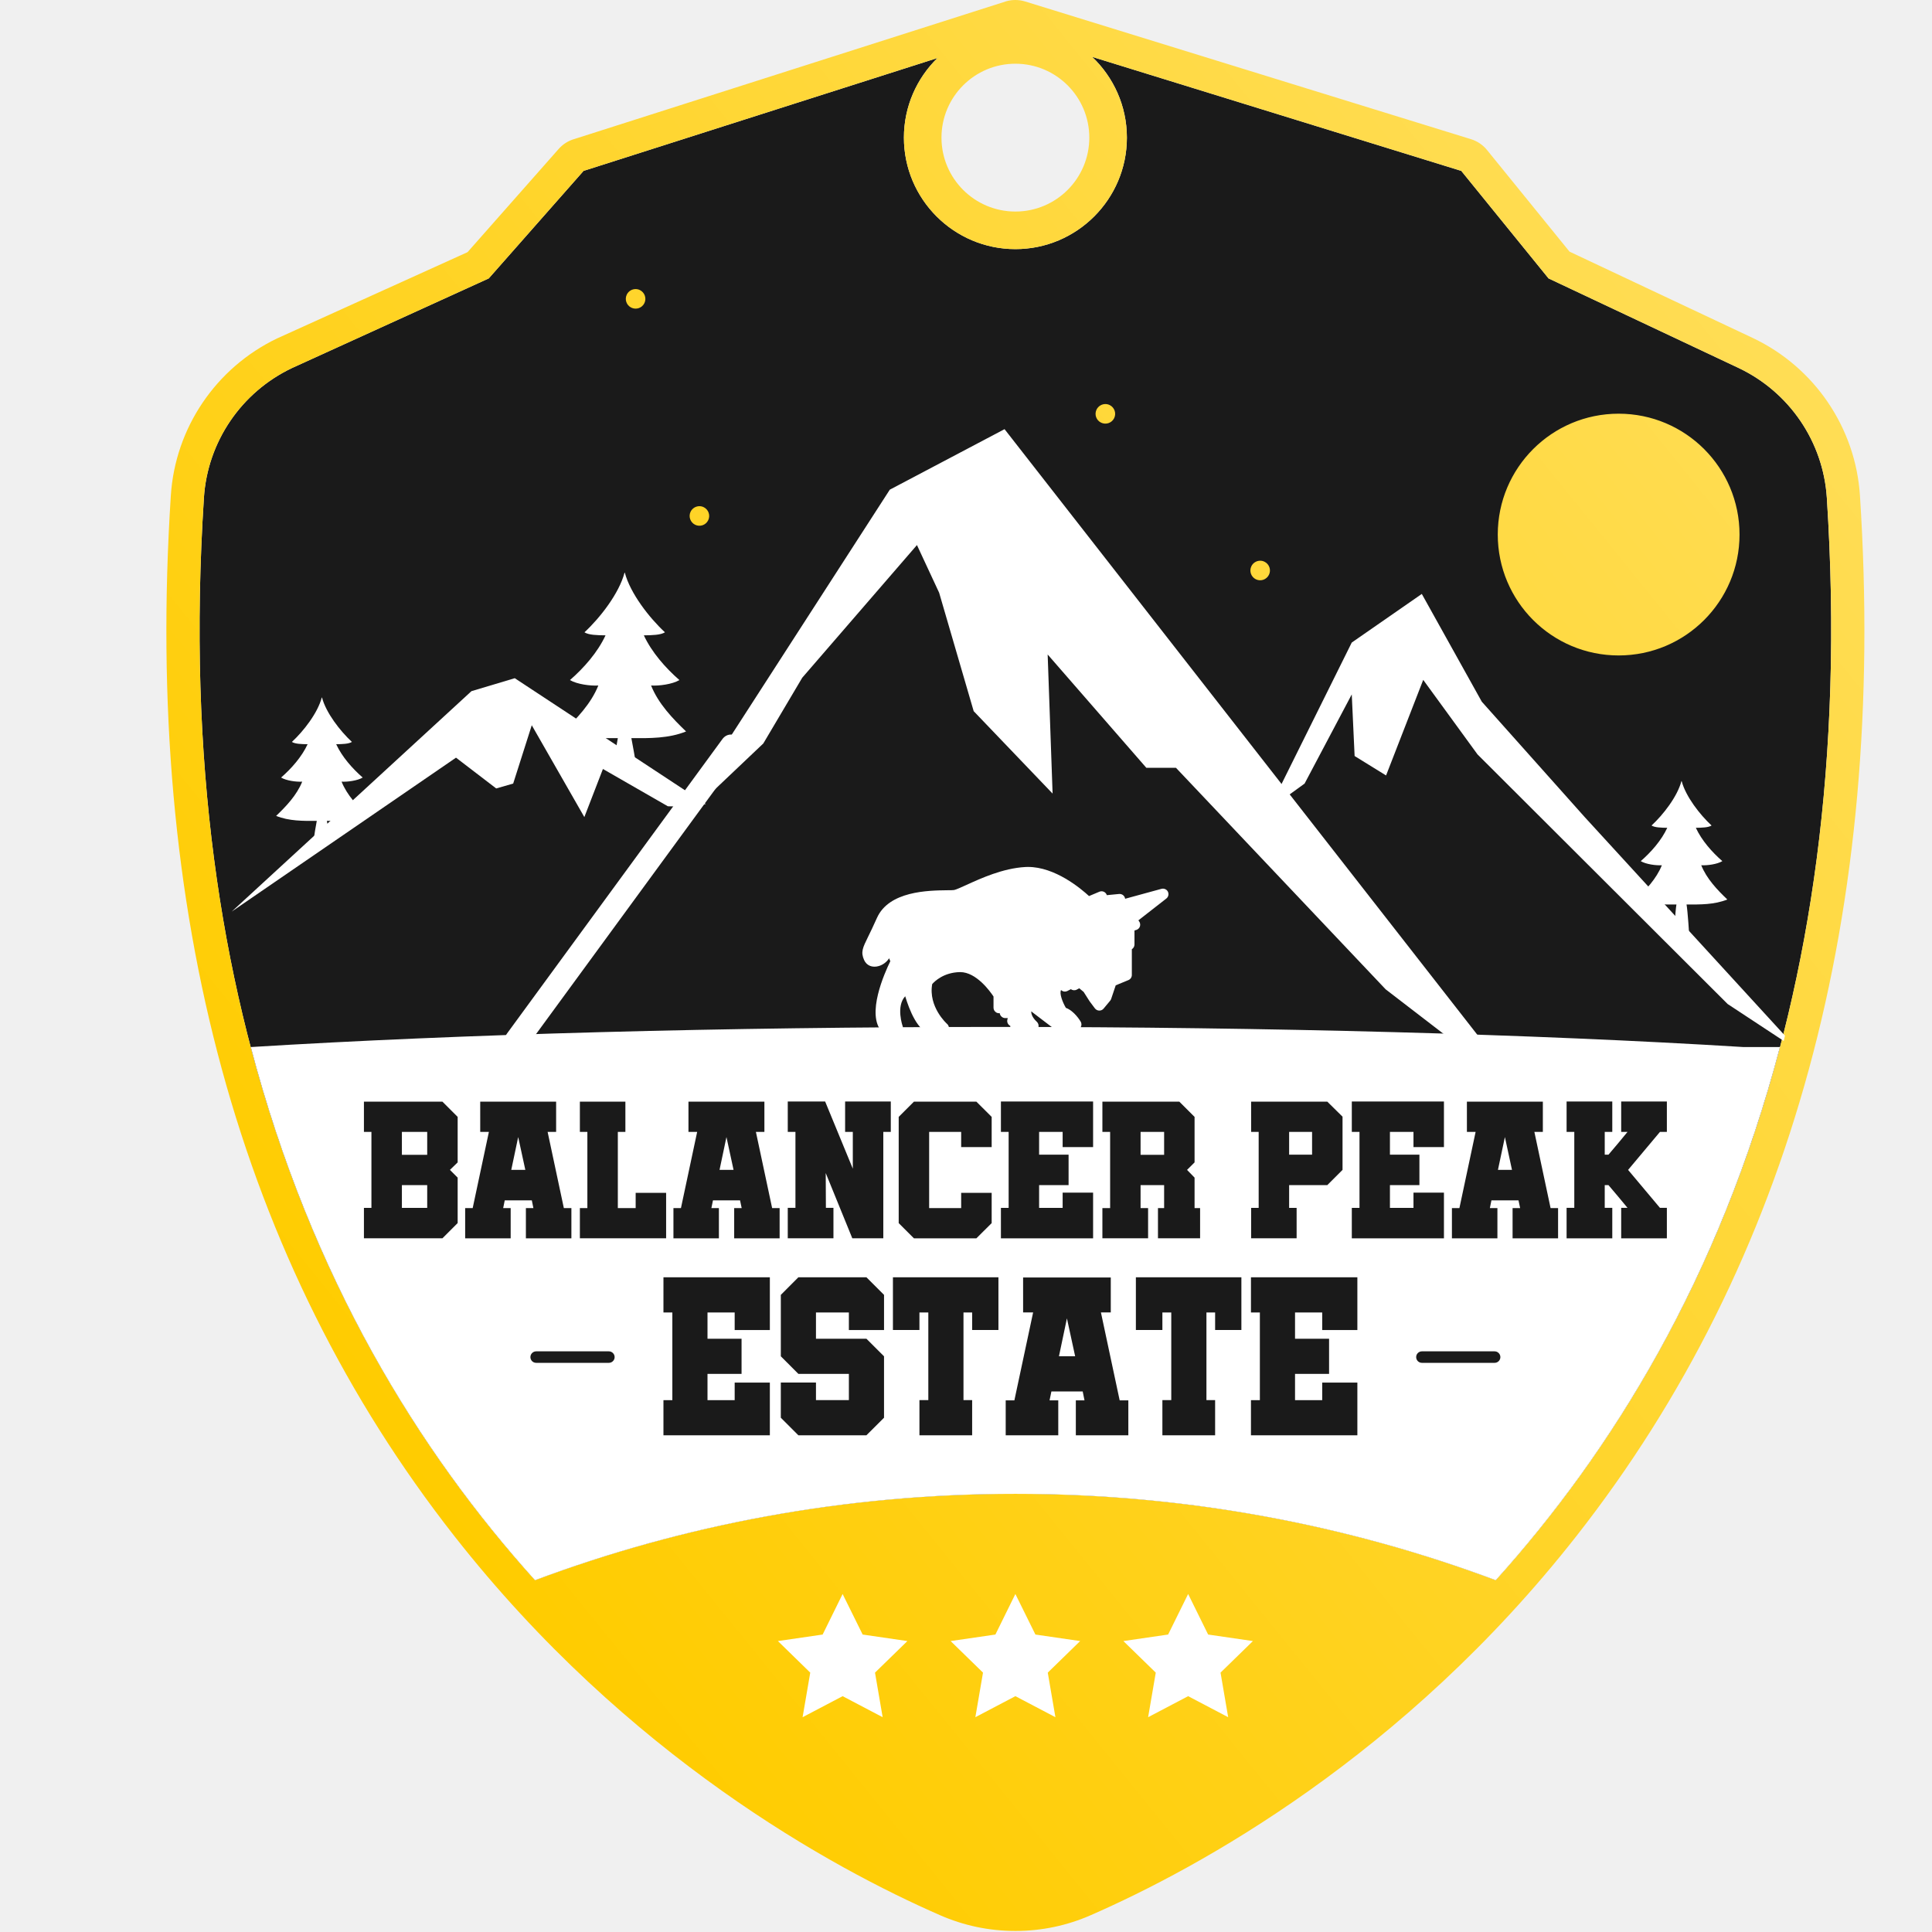
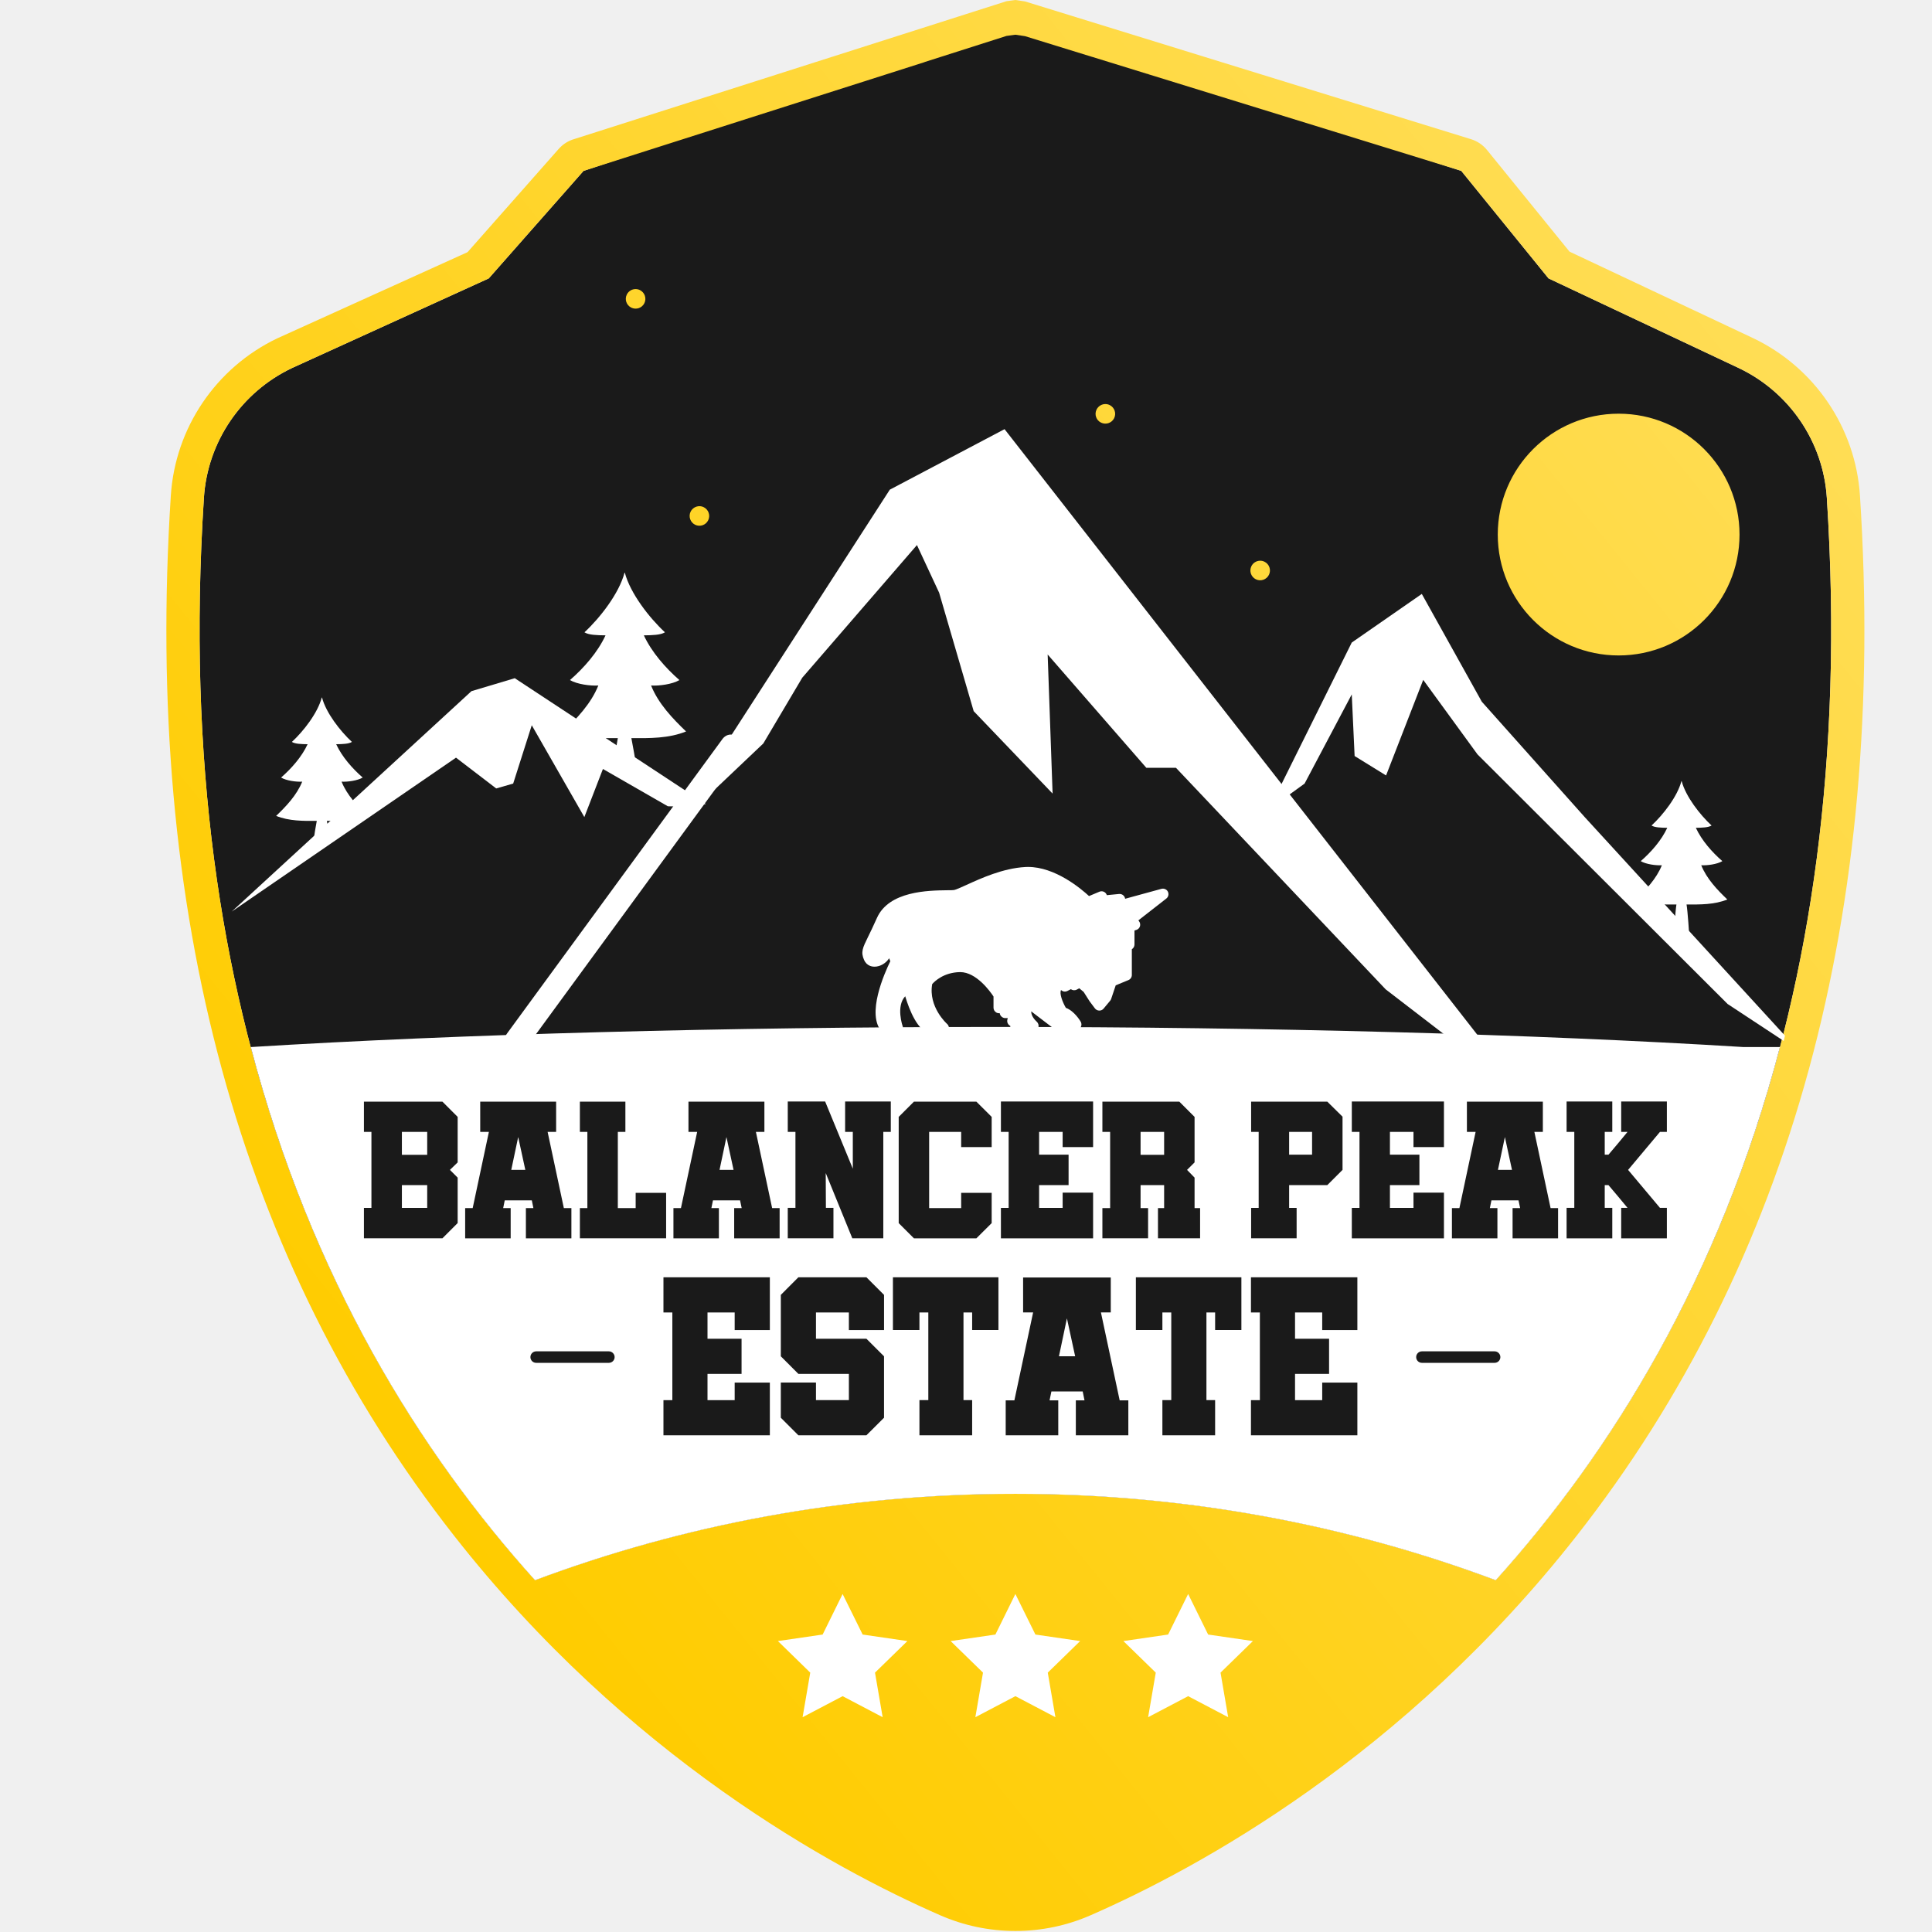
<svg xmlns="http://www.w3.org/2000/svg" xmlns:xlink="http://www.w3.org/1999/xlink" width="65mm" height="65mm" viewBox="0 0 184.252 184.252" version="1.2" id="svg184">
  <defs id="defs53">
    <linearGradient id="linearGradient41782">
      <stop style="stop-color:#ffcc00;stop-opacity:1;" offset="0" id="stop41778" />
      <stop style="stop-color:#ffdd55;stop-opacity:1" offset="1" id="stop41780" />
    </linearGradient>
    <clipPath id="clip1">
      <path d="M 0,0 H 255.117 V 198.426 H 0 Z m 0,0" id="path2" />
    </clipPath>
    <clipPath id="clip2">
      <path d="m 55,66 h 95 v 51 H 55 Z m 0,0" id="path5" />
    </clipPath>
    <clipPath id="clip3">
      <path d="M 121.547,16.664 97.766,27.961 89.191,32.031 62.121,44.887 c -4.586,2.18 -7.645,6.668 -7.973,11.734 -5.574,86.156 49.668,117.551 67.781,125.48 3.59,1.574 7.668,1.574 11.262,0 18.109,-7.93 73.352,-39.324 67.777,-125.48 -0.328,-5.066 -3.387,-9.555 -7.973,-11.734 l -25.098,-11.918 -7.895,-3.75 -26.43,-12.555 c -1.902,-0.902 -3.961,-1.355 -6.016,-1.355 -2.055,0 -4.109,0.453 -6.012,1.355" id="path8" />
    </clipPath>
    <clipPath id="clip4">
      <path d="m 121,70 h 76 v 44 h -76 z m 0,0" id="path11" />
    </clipPath>
    <clipPath id="clip5">
      <path d="M 121.547,16.664 97.766,27.961 89.191,32.031 62.121,44.887 c -4.586,2.18 -7.645,6.668 -7.973,11.734 -5.574,86.156 49.668,117.551 67.781,125.48 3.59,1.574 7.668,1.574 11.262,0 18.109,-7.93 73.352,-39.324 67.777,-125.48 -0.328,-5.066 -3.387,-9.555 -7.973,-11.734 l -25.098,-11.918 -7.895,-3.75 -26.43,-12.555 c -1.902,-0.902 -3.961,-1.355 -6.016,-1.355 -2.055,0 -4.109,0.453 -6.012,1.355" id="path14" />
    </clipPath>
    <clipPath id="clip6">
      <path d="m 95,60 h 69 v 51 H 95 Z m 0,0" id="path17" />
    </clipPath>
    <clipPath id="clip7">
      <path d="M 121.547,16.664 97.766,27.961 89.191,32.031 62.121,44.887 c -4.586,2.18 -7.645,6.668 -7.973,11.734 -5.574,86.156 49.668,117.551 67.781,125.48 3.59,1.574 7.668,1.574 11.262,0 18.109,-7.93 73.352,-39.324 67.777,-125.48 -0.328,-5.066 -3.387,-9.555 -7.973,-11.734 l -25.098,-11.918 -7.895,-3.75 -26.43,-12.555 c -1.902,-0.902 -3.961,-1.355 -6.016,-1.355 -2.055,0 -4.109,0.453 -6.012,1.355" id="path20" />
    </clipPath>
    <clipPath id="clip8">
      <path d="m 144,65 h 55 v 42 h -55 z m 0,0" id="path23" />
    </clipPath>
    <clipPath id="clip9">
      <path d="M 121.547,16.664 97.766,27.961 89.191,32.031 62.121,44.887 c -4.586,2.18 -7.645,6.668 -7.973,11.734 -5.574,86.156 49.668,117.551 67.781,125.48 3.59,1.574 7.668,1.574 11.262,0 18.109,-7.93 73.352,-39.324 67.777,-125.48 -0.328,-5.066 -3.387,-9.555 -7.973,-11.734 l -25.098,-11.918 -7.895,-3.75 -26.43,-12.555 c -1.902,-0.902 -3.961,-1.355 -6.016,-1.355 -2.055,0 -4.109,0.453 -6.012,1.355" id="path26" />
    </clipPath>
    <clipPath id="clip10">
      <path d="m 56,72 h 46 V 95 H 56 Z m 0,0" id="path29" />
    </clipPath>
    <clipPath id="clip11">
      <path d="M 121.547,16.664 97.766,27.961 89.191,32.031 62.121,44.887 c -4.586,2.18 -7.645,6.668 -7.973,11.734 -5.574,86.156 49.668,117.551 67.781,125.48 3.59,1.574 7.668,1.574 11.262,0 18.109,-7.93 73.352,-39.324 67.777,-125.48 -0.328,-5.066 -3.387,-9.555 -7.973,-11.734 l -25.098,-11.918 -7.895,-3.75 -26.43,-12.555 c -1.902,-0.902 -3.961,-1.355 -6.016,-1.355 -2.055,0 -4.109,0.453 -6.012,1.355" id="path32" />
    </clipPath>
    <clipPath id="clip12">
      <path d="m 81,83 h 22 v 25 H 81 Z m 0,0" id="path35" />
    </clipPath>
    <clipPath id="clip13">
      <path d="M 121.547,16.664 97.766,27.961 89.191,32.031 62.121,44.887 c -4.586,2.18 -7.645,6.668 -7.973,11.734 -5.574,86.156 49.668,117.551 67.781,125.48 3.59,1.574 7.668,1.574 11.262,0 18.109,-7.93 73.352,-39.324 67.777,-125.48 -0.328,-5.066 -3.387,-9.555 -7.973,-11.734 l -25.098,-11.918 -7.895,-3.75 -26.43,-12.555 c -1.902,-0.902 -3.961,-1.355 -6.016,-1.355 -2.055,0 -4.109,0.453 -6.012,1.355" id="path38" />
    </clipPath>
    <clipPath id="clip14">
      <path d="m 55,106 h 145 v 56 H 55 Z m 0,0" id="path41" />
    </clipPath>
    <clipPath id="clip15">
      <path d="M 121.547,16.664 97.766,27.961 89.191,32.031 62.121,44.887 c -4.586,2.18 -7.645,6.668 -7.973,11.734 -5.574,86.156 49.668,117.551 67.781,125.48 3.59,1.574 7.668,1.574 11.262,0 18.109,-7.93 73.352,-39.324 67.777,-125.48 -0.328,-5.066 -3.387,-9.555 -7.973,-11.734 l -25.098,-11.918 -7.895,-3.75 -26.43,-12.555 c -1.902,-0.902 -3.961,-1.355 -6.016,-1.355 -2.055,0 -4.109,0.453 -6.012,1.355" id="path44" />
    </clipPath>
    <clipPath id="clip16">
      <path d="m 79,145 h 97 v 39 H 79 Z m 0,0" id="path47" />
    </clipPath>
    <clipPath id="clip17">
      <path d="M 121.547,16.664 97.766,27.961 89.191,32.031 62.121,44.887 c -4.586,2.18 -7.645,6.668 -7.973,11.734 -5.574,86.156 49.668,117.551 67.781,125.48 3.59,1.574 7.668,1.574 11.262,0 18.109,-7.93 73.352,-39.324 67.777,-125.48 -0.328,-5.066 -3.387,-9.555 -7.973,-11.734 l -25.098,-11.918 -7.895,-3.75 -26.43,-12.555 c -1.902,-0.902 -3.961,-1.355 -6.016,-1.355 -2.055,0 -4.109,0.453 -6.012,1.355" id="path50" />
    </clipPath>
    <linearGradient xlink:href="#linearGradient41782" id="linearGradient41784" x1="51.252" y1="186.503" x2="227.176" y2="44.166" gradientUnits="userSpaceOnUse" />
  </defs>
  <g id="layer3" style="display:inline">
-     <path style="fill:#1a1a1a;fill-opacity:1;fill-rule:nonzero;stroke:none;stroke-width:1" d="m 104.155,5.423 35.206,10.875 8.322,10.254 18.135,8.546 c 4.834,2.298 8.059,7.028 8.405,12.369 3.248,50.196 -13.092,82.734 -31.579,103.233 -14.133,-5.289 -29.59,-8.235 -45.809,-8.235 -16.219,0 -31.677,2.946 -45.81,8.235 -18.487,-20.5 -34.825,-53.037 -31.578,-103.233 0.346,-5.341 3.569,-10.071 8.404,-12.369 l 18.762,-8.546 9.04,-10.254 33.75,-10.764 c -1.971,1.931 -3.198,4.62 -3.198,7.592 0,5.864 4.768,10.632 10.632,10.632 5.864,0 10.633,-4.768 10.633,-10.632 0,-3.03 -1.276,-5.765 -3.315,-7.704 z" id="path42153" />
-     <path id="path61" style="fill:url(#linearGradient41784);fill-opacity:1;fill-rule:nonzero;stroke:none;stroke-width:1.333" d="M 129.115 0 C 128.731 0 128.352 0.048 127.984 0.152 L 73.066 17.668 C 72.259 17.893 71.539 18.354 70.99 18.996 L 59.453 32.064 L 35.23 43.035 C 27.45 46.769 22.277 54.415 21.723 63.014 C 18.297 115.937 30.421 160.449 57.764 195.309 C 79.77 223.371 105.895 237.564 119.506 243.521 C 122.559 244.861 125.786 245.537 129.113 245.537 C 132.441 245.537 135.675 244.861 138.723 243.521 C 152.334 237.564 178.459 223.371 200.465 195.309 C 227.808 160.449 239.928 115.937 236.508 63.014 C 235.948 54.383 230.733 46.707 222.898 42.984 L 199.578 31.998 L 189.086 19.074 C 188.559 18.421 187.846 17.942 187.039 17.695 L 130.34 0.182 C 129.939 0.061 129.527 -9.2518585e-17 129.115 0 z M 138.873 7.23 L 185.814 21.73 L 196.91 35.402 L 221.09 46.797 C 227.536 49.861 231.836 56.168 232.297 63.289 C 236.627 130.217 214.841 173.601 190.191 200.934 C 171.347 193.882 150.738 189.953 129.113 189.953 C 107.488 189.953 86.878 193.881 68.033 200.934 C 43.384 173.601 21.599 130.217 25.93 63.289 C 26.391 56.168 30.689 49.861 37.135 46.797 L 62.15 35.402 L 74.203 21.73 L 119.203 7.379 C 116.575 9.954 114.939 13.54 114.939 17.502 C 114.939 25.321 121.297 31.678 129.115 31.678 C 136.934 31.678 143.293 25.321 143.293 17.502 C 143.293 13.463 141.592 9.815 138.873 7.23 z M 129.115 8.102 A 9.399 9.399 0 0 1 138.514 17.502 A 9.399 9.399 0 0 1 129.115 26.9 A 9.399 9.399 0 0 1 119.717 17.502 A 9.399 9.399 0 0 1 129.115 8.102 z M 80.828 36.758 C 80.365 36.756 79.92 37.013 79.703 37.455 C 79.401 38.076 79.655 38.817 80.275 39.119 C 80.89 39.421 81.637 39.169 81.939 38.549 C 82.241 37.934 81.982 37.187 81.367 36.885 C 81.193 36.8 81.009 36.759 80.828 36.758 z M 140.564 51.379 C 140.101 51.377 139.657 51.636 139.436 52.078 C 139.134 52.699 139.391 53.438 140.006 53.74 C 140.626 54.042 141.374 53.79 141.676 53.17 C 141.978 52.555 141.72 51.808 141.105 51.506 C 140.931 51.421 140.746 51.38 140.564 51.379 z M 205.822 52.604 C 197.334 52.604 190.453 59.484 190.453 67.973 C 190.453 76.467 197.334 83.346 205.822 83.346 C 214.316 83.346 221.195 76.467 221.195 67.973 C 221.195 59.484 214.316 52.604 205.822 52.604 z M 88.945 64.365 C 88.483 64.363 88.035 64.621 87.818 65.062 C 87.516 65.677 87.776 66.425 88.391 66.727 C 89.006 67.029 89.751 66.775 90.053 66.154 C 90.355 65.539 90.097 64.794 89.482 64.492 C 89.309 64.407 89.126 64.366 88.945 64.365 z M 160.189 71.301 C 159.749 71.32 159.331 71.575 159.123 71.998 C 158.821 72.613 159.078 73.36 159.693 73.662 C 160.314 73.964 161.055 73.705 161.357 73.09 C 161.659 72.475 161.408 71.728 160.787 71.426 C 160.595 71.331 160.39 71.292 160.189 71.301 z " transform="scale(0.75)" />
+     <path style="fill:#1a1a1a;fill-opacity:1;fill-rule:nonzero;stroke:none;stroke-width:1" d="m 96.902,2.534 42.458,13.764 8.322,10.254 18.135,8.546 c 4.834,2.298 8.059,7.028 8.405,12.369 3.248,50.196 -13.092,82.734 -31.579,103.233 -14.133,-5.289 -29.59,-8.235 -45.809,-8.235 -16.219,0 -31.677,2.946 -45.81,8.235 -18.487,-20.5 -34.825,-53.037 -31.578,-103.233 0.346,-5.341 3.569,-10.071 8.404,-12.369 l 18.762,-8.546 9.04,-10.254 z" id="path42153" />
+     <path id="path61" style="fill:url(#linearGradient41784);fill-opacity:1;fill-rule:nonzero;stroke:none;stroke-width:1.333" d="M 129.115 0 L 127.984 0.152 L 73.066 17.668 C 72.259 17.893 71.539 18.354 70.99 18.996 L 59.453 32.064 L 35.23 43.035 C 27.45 46.769 22.277 54.415 21.723 63.014 C 18.297 115.937 30.421 160.449 57.764 195.309 C 79.77 223.371 105.895 237.564 119.506 243.521 C 122.559 244.861 125.786 245.537 129.113 245.537 C 132.441 245.537 135.675 244.861 138.723 243.521 C 152.334 237.564 178.459 223.371 200.465 195.309 C 227.808 160.449 239.928 115.937 236.508 63.014 C 235.948 54.383 230.733 46.707 222.898 42.984 L 199.578 31.998 L 189.086 19.074 C 188.559 18.421 187.846 17.942 187.039 17.695 L 130.34 0.182 L 129.115 0 z M 129.115 4.416 L 130.34 4.598 L 138.863 7.23 L 138.873 7.23 L 145.93 9.41 L 146.023 9.41 L 146.023 9.439 L 185.814 21.73 L 196.91 35.402 L 221.09 46.797 C 227.536 49.861 231.836 56.168 232.297 63.289 C 236.627 130.217 214.841 173.601 190.191 200.934 C 171.347 193.882 150.738 189.953 129.113 189.953 C 107.488 189.953 86.878 193.881 68.033 200.934 C 43.384 173.601 21.599 130.217 25.93 63.289 C 26.391 56.168 30.689 49.861 37.135 46.797 L 62.15 35.402 L 74.203 21.73 L 117.568 7.9 L 117.568 7.891 L 127.984 4.568 L 129.115 4.416 z M 80.828 36.758 C 80.365 36.756 79.92 37.013 79.703 37.455 C 79.401 38.076 79.655 38.817 80.275 39.119 C 80.89 39.421 81.637 39.169 81.939 38.549 C 82.241 37.934 81.982 37.187 81.367 36.885 C 81.193 36.8 81.009 36.759 80.828 36.758 z M 140.564 51.379 C 140.101 51.377 139.657 51.636 139.436 52.078 C 139.134 52.699 139.391 53.438 140.006 53.74 C 140.626 54.042 141.374 53.79 141.676 53.17 C 141.978 52.555 141.72 51.808 141.105 51.506 C 140.931 51.421 140.746 51.38 140.564 51.379 z M 205.822 52.604 C 197.334 52.604 190.453 59.484 190.453 67.973 C 190.453 76.467 197.334 83.346 205.822 83.346 C 214.316 83.346 221.195 76.467 221.195 67.973 C 221.195 59.484 214.316 52.604 205.822 52.604 z M 88.945 64.365 C 88.483 64.363 88.035 64.621 87.818 65.062 C 87.516 65.677 87.776 66.425 88.391 66.727 C 89.006 67.029 89.751 66.775 90.053 66.154 C 90.355 65.539 90.097 64.794 89.482 64.492 C 89.309 64.407 89.126 64.366 88.945 64.365 z M 160.189 71.301 C 159.749 71.32 159.331 71.575 159.123 71.998 C 158.821 72.613 159.078 73.36 159.693 73.662 C 160.314 73.964 161.055 73.705 161.357 73.09 C 161.659 72.475 161.408 71.728 160.787 71.426 C 160.595 71.331 160.39 71.292 160.189 71.301 z " transform="scale(0.75)" />
    <path style="display:inline;fill:#ffffff;fill-opacity:1;fill-rule:nonzero;stroke:none;stroke-width:1" d="m 96.835,152.017 1.911,3.867 4.266,0.622 -3.088,3.01 0.729,4.25 -3.817,-2.005 -3.817,2.005 0.729,-4.25 -3.088,-3.01 4.27,-0.622 z m 0,0" id="path119" />
    <path style="display:inline;fill:#ffffff;fill-opacity:1;fill-rule:nonzero;stroke:none;stroke-width:1" d="m 80.359,152.017 1.911,3.867 4.266,0.622 -3.088,3.01 0.729,4.25 -3.817,-2.005 -3.817,2.005 0.729,-4.25 -3.084,-3.01 4.266,-0.622 z m 0,0" id="path121" />
    <path style="display:inline;fill:#ffffff;fill-opacity:1;fill-rule:nonzero;stroke:none;stroke-width:1" d="m 113.311,152.017 1.907,3.867 4.27,0.622 -3.088,3.01 0.729,4.25 -3.817,-2.005 -3.817,2.005 0.729,-4.25 -3.088,-3.01 4.266,-0.622 z m 0,0" id="path123" />
    <g id="g6083" style="display:inline;fill:#ffffff;stroke-width:0.949" transform="matrix(1.054189,0,0,1.054188,-37.63478,-12.22251)">
      <g clip-path="url(#clip6)" clip-rule="nonzero" id="g79" transform="matrix(1.141546,0,0,1.191708,-13.43057,-21.25635)" style="fill:#ffffff;stroke-width:0.813">
        <g clip-path="url(#clip7)" clip-rule="nonzero" id="g77" style="fill:#ffffff;stroke-width:0.745">
          <path style="fill:#ffffff;fill-opacity:1;fill-rule:nonzero;stroke:none;stroke-width:0.813" d="m 163.996,110.879 -41.348,-50.734 -9.094,4.594 -17.641,26.188 7.617,-6.922 3.086,-4.992 9.09,-10.07 1.758,3.617 2.738,8.992 6.254,6.258 -0.391,-10.559 7.82,8.602 h 2.348 l 16.617,16.816 z m 0,0" id="path75" />
        </g>
      </g>
      <g clip-path="url(#clip8)" clip-rule="nonzero" id="g85" transform="matrix(0.8816823,0,0,1,23.47954,0)" style="fill:#ffffff;stroke-width:1.01">
        <g clip-path="url(#clip9)" clip-rule="nonzero" id="g83" style="fill:#ffffff;stroke-width:1.076">
          <path style="fill:#ffffff;fill-opacity:1;fill-rule:nonzero;stroke:none;stroke-width:1.01" d="m 144.055,84.828 8.504,-15.105 7.188,-4.398 6.156,9.75 10.559,10.438 21.992,21.164 -7.328,-4.254 -25.664,-22.582 -5.57,-6.742 -3.812,8.648 -3.227,-1.758 -0.293,-5.574 -4.84,8.066 z m 0,0" id="path81" />
        </g>
      </g>
      <g clip-path="url(#clip10)" clip-rule="nonzero" id="g91" transform="matrix(0.9542725,0,0,1,2.590134,0)" style="fill:#ffffff;stroke-width:0.971">
        <g clip-path="url(#clip11)" clip-rule="nonzero" id="g89" style="fill:#ffffff;stroke-width:0.994">
          <path style="fill:#ffffff;fill-opacity:1;fill-rule:nonzero;stroke:none;stroke-width:0.971" d="M 101.609,84.328 83.496,72.949 79.391,74.121 56.664,94.062 77.926,80.137 l 3.812,2.785 1.609,-0.441 1.762,-5.277 4.984,8.309 1.762,-4.352 6.156,3.375 2.184,0.039" id="path87" />
        </g>
      </g>
      <g clip-path="url(#clip12)" clip-rule="nonzero" id="g97" transform="matrix(1.010053,0,0,1.191708,-0.8185174,-21.25635)" style="fill:#ffffff;stroke-width:0.865">
        <g clip-path="url(#clip13)" clip-rule="nonzero" id="g95" style="fill:#ffffff;stroke-width:0.792">
          <path style="fill:#ffffff;fill-opacity:1;fill-rule:nonzero;stroke:none;stroke-width:0.865" d="m 82.324,107.676 c -0.23,0 -0.465,-0.082 -0.656,-0.242 -0.418,-0.363 -0.461,-0.992 -0.102,-1.41 L 100.855,83.676 c 0.359,-0.418 0.992,-0.465 1.41,-0.105 0.418,0.363 0.461,0.996 0.102,1.414 L 83.078,107.328 c -0.195,0.23 -0.473,0.348 -0.754,0.348" id="path93" />
        </g>
      </g>
      <path id="path111" style="fill:#ffffff;fill-opacity:1;fill-rule:nonzero;stroke:none;stroke-width:0.949" d="m 64.809,74.698 c -0.363,1.387 -1.644,3.039 -2.703,4.015 0.285,0.184 0.86,0.2 1.422,0.208 -0.527,1.141 -1.466,2.202 -2.399,3.015 0.473,0.285 1.383,0.403 1.91,0.372 -0.488,1.223 -1.464,2.241 -2.358,3.097 1.161,0.473 2.459,0.46 3.677,0.451 -0.097,0.539 -0.24,1.344 -0.24,1.436 0.004,0.328 1.406,0.266 1.406,0 0,-0.079 -0.15,-0.892 -0.252,-1.436 1.222,0.009 2.528,0.023 3.69,-0.451 -0.895,-0.855 -1.872,-1.874 -2.36,-3.097 0.527,0.031 1.437,-0.087 1.91,-0.372 -0.934,-0.813 -1.871,-1.874 -2.398,-3.015 0.562,-0.008 1.137,-0.024 1.422,-0.208 -1.055,-0.977 -2.341,-2.628 -2.704,-4.015 z" />
      <path id="path115" style="fill:#ffffff;fill-opacity:1;fill-rule:nonzero;stroke:none;stroke-width:0.949" d="m 92.199,63.406 c -0.488,1.863 -2.208,4.078 -3.625,5.391 0.383,0.246 1.148,0.266 1.906,0.274 -0.707,1.531 -1.96,2.954 -3.218,4.047 0.637,0.379 1.855,0.539 2.566,0.492 -0.656,1.641 -1.965,3.007 -3.164,4.156 1.554,0.633 3.296,0.616 4.929,0.605 -0.13,0.723 -0.319,1.802 -0.319,1.922 0,0.445 1.882,0.359 1.882,0 0,-0.105 -0.202,-1.194 -0.338,-1.922 1.64,0.011 3.389,0.03 4.948,-0.605 -1.199,-1.148 -2.512,-2.515 -3.164,-4.156 0.711,0.047 1.929,-0.113 2.562,-0.492 -1.254,-1.094 -2.507,-2.516 -3.218,-4.047 0.758,-0.008 1.523,-0.028 1.91,-0.274 -1.418,-1.312 -3.138,-3.527 -3.63,-5.391 z" />
      <path id="path171" style="fill:#ffffff;fill-opacity:1;fill-rule:nonzero;stroke:none;stroke-width:0.949" d="m 128.688,90.023 c -0.079,2.18e-4 -0.158,0.003 -0.237,0.007 -2.023,0.113 -4.013,1.023 -5.329,1.625 -0.465,0.211 -0.948,0.43 -1.116,0.457 -0.117,0.019 -0.337,0.019 -0.63,0.019 -1.703,0.023 -5.253,0.066 -6.343,2.508 -0.336,0.758 -0.602,1.297 -0.801,1.704 -0.492,1.004 -0.679,1.379 -0.359,2.102 0.227,0.508 0.75,0.718 1.336,0.542 0.367,-0.109 0.719,-0.367 0.926,-0.703 0.035,0.094 0.069,0.184 0.108,0.27 -0.52,1.062 -2.203,4.817 -0.762,6.379 0.094,0.105 0.227,0.164 0.368,0.164 h 1.039 c 0.164,0 0.316,-0.083 0.41,-0.215 0.094,-0.133 0.118,-0.3 0.063,-0.453 -0.008,-0.019 -0.625,-1.793 0.23,-2.707 0.367,1.223 1.142,3.211 2.294,3.375 h 1.16 c 0.207,0 0.395,-0.128 0.469,-0.324 0.074,-0.195 0.018,-0.414 -0.138,-0.551 -0.019,-0.016 -1.71,-1.536 -1.343,-3.602 0.223,-0.254 1.04,-1.051 2.5,-1.083 h 0.035 c 1.453,0 2.707,1.743 3.012,2.208 v 1.012 c 0,0.176 0.093,0.336 0.242,0.429 0.098,0.058 0.211,0.082 0.321,0.066 0.012,0.109 0.058,0.208 0.136,0.286 0.094,0.102 0.222,0.16 0.359,0.16 h 0.231 l -0.035,0.133 c -0.059,0.23 0.05,0.469 0.265,0.574 v 0.192 c 0,0.145 0.063,0.277 0.168,0.375 0.094,0.078 0.21,0.125 0.331,0.125 0.019,0 0.043,-0.004 0.063,-0.004 l 1.559,-0.202 c 0.195,-0.024 0.356,-0.161 0.415,-0.349 0.059,-0.188 -7.5e-4,-0.39 -0.149,-0.523 -0.066,-0.059 -0.511,-0.473 -0.495,-0.93 l 2.183,1.664 c 0.094,0.07 0.199,0.114 0.328,0.103 l 1.559,-0.079 c 0.172,-0.012 0.333,-0.109 0.415,-0.265 0.082,-0.152 0.079,-0.335 -0.007,-0.488 -0.062,-0.105 -0.591,-0.977 -1.345,-1.254 -0.313,-0.539 -0.598,-1.309 -0.434,-1.61 0.051,0.047 0.109,0.086 0.176,0.11 0.133,0.051 0.278,0.035 0.403,-0.028 l 0.309,-0.16 c 0.148,0.113 0.359,0.132 0.535,0.038 l 0.223,-0.12 0.398,0.331 0.539,0.848 0.48,0.64 c 0.094,0.121 0.234,0.195 0.387,0.199 0.156,0.004 0.301,-0.061 0.398,-0.179 l 0.598,-0.719 c 0.039,-0.051 0.07,-0.105 0.089,-0.164 l 0.41,-1.223 1.146,-0.472 c 0.188,-0.078 0.312,-0.258 0.312,-0.461 v -2.332 c 0.145,-0.09 0.239,-0.25 0.239,-0.426 v -1.269 l 0.164,-0.051 c 0.156,-0.047 0.28,-0.167 0.331,-0.324 0.047,-0.152 0.02,-0.325 -0.078,-0.454 l -0.063,-0.089 2.528,-1.973 c 0.188,-0.148 0.246,-0.406 0.141,-0.621 -0.105,-0.211 -0.348,-0.316 -0.579,-0.258 l -3.289,0.899 c -0.016,-0.113 -0.067,-0.215 -0.149,-0.293 -0.105,-0.105 -0.253,-0.152 -0.394,-0.141 l -1.113,0.108 c -0.016,-0.047 -0.039,-0.098 -0.07,-0.141 -0.133,-0.191 -0.387,-0.261 -0.602,-0.171 l -0.938,0.394 c -0.753,-0.693 -3.078,-2.642 -5.531,-2.635 z" />
      <path id="path4908" style="fill:#ffffff;fill-opacity:1;fill-rule:nonzero;stroke:none;stroke-width:0.949" d="m 187.812,82.26 c -0.363,1.387 -1.644,3.039 -2.703,4.015 0.285,0.184 0.86,0.2 1.422,0.208 -0.527,1.141 -1.466,2.202 -2.399,3.015 0.473,0.285 1.383,0.403 1.91,0.372 -0.488,1.223 -1.464,2.241 -2.358,3.097 1.161,0.473 2.459,0.46 3.677,0.451 -0.097,0.539 -0.24,2.844 -0.24,2.936 0.004,0.328 1.406,0.266 1.406,0 0,-0.079 -0.15,-2.392 -0.252,-2.936 1.222,0.009 2.528,0.023 3.69,-0.451 -0.895,-0.855 -1.872,-1.874 -2.36,-3.097 0.527,0.031 1.438,-0.087 1.91,-0.372 -0.934,-0.813 -1.871,-1.874 -2.398,-3.015 0.562,-0.008 1.137,-0.024 1.422,-0.208 -1.055,-0.977 -2.341,-2.628 -2.704,-4.015 z" />
    </g>
    <path id="path2433" style="display:inline;fill:#ffffff;fill-opacity:1;stroke-width:0.1;stroke-linecap:round;stroke-linejoin:round;paint-order:stroke fill markers" d="m 126.756,130.582 a 149.968,11.253 0 0 0 -94.865,2.559 c 7.721,29.399 21.415,51.461 36.139,67.795 18.846,-7.053 39.457,-10.982 61.084,-10.982 21.626,0 42.236,3.93 61.082,10.982 14.723,-16.333 28.417,-38.395 36.139,-67.795 h -4.631 a 149.968,11.253 0 0 0 -94.947,-2.559 z m -26.586,9.48 h 4.752 l 3.52,8.545 v -4.678 h -0.979 v -3.867 h 5.809 v 3.867 h -0.953 v 13.531 h -3.941 l -3.381,-8.299 0.023,4.426 h 0.959 v 3.873 h -5.809 v -3.873 h 0.977 v -9.658 h -0.977 z m 27.105,0 h 11.721 v 5.803 h -3.873 v -1.936 h -2.992 v 2.895 h 3.748 v 3.873 h -3.748 v 2.896 h 2.992 v -1.943 h 3.873 v 5.811 h -11.721 v -3.867 h 0.982 v -9.664 h -0.982 z m 44.619,0 h 11.715 v 5.803 h -3.873 v -1.936 h -2.994 v 2.895 h 3.748 v 3.873 h -3.748 v 2.896 h 2.994 v -1.943 h 3.873 v 5.811 h -11.715 v -3.867 h 0.977 v -9.664 h -0.977 z m 27.311,0 h 5.809 v 3.867 h -0.959 v 2.895 h 0.477 c 0.417,-0.485 0.821,-0.969 1.221,-1.443 0.4,-0.48 0.799,-0.96 1.199,-1.451 h -0.805 v -3.867 h 5.809 v 3.867 h -0.879 l -4.051,4.832 4.051,4.826 h 0.879 v 3.873 h -5.809 v -3.873 h 0.805 c -0.4,-0.485 -0.799,-0.966 -1.199,-1.445 -0.4,-0.48 -0.804,-0.96 -1.221,-1.445 h -0.477 v 2.891 h 0.959 v 3.873 h -5.809 v -3.873 h 0.979 v -9.658 h -0.979 z m -152.928,0.023 h 9.982 l 1.936,1.936 v 5.787 l -0.982,0.953 0.982,0.982 v 5.779 l -1.936,1.938 h -9.982 v -3.867 h 0.953 v -9.664 h -0.953 z m 14.787,0 h 9.652 v 3.844 h -1.082 l 2.064,9.688 h 0.959 v 3.844 h -5.785 v -3.844 h 0.953 L 67.625,152.635 h -3.443 l -0.199,0.982 h 0.953 v 3.844 h -5.787 v -3.844 h 0.957 l 2.061,-9.688 h -1.102 z m 12.672,0 h 5.787 v 3.844 H 78.562 v 9.688 h 2.268 v -1.938 h 3.873 v 5.781 H 73.736 v -3.844 h 0.953 v -9.688 h -0.953 z m 13.807,0 h 9.656 v 3.844 h -1.08 l 2.064,9.688 h 0.953 v 3.844 h -5.779 v -3.844 h 0.953 l -0.207,-0.982 h -3.443 l -0.201,0.982 h 0.955 v 3.844 h -5.781 v -3.844 h 0.955 l 2.062,-9.688 h -1.107 z m 28.67,0 h 7.943 l 1.943,1.936 v 3.844 h -3.879 v -1.936 h -4.072 v 9.688 h 4.072 v -1.938 h 3.879 v 3.85 l -1.943,1.932 h -7.943 l -1.936,-1.932 v -13.508 z m 23.965,0 h 9.783 l 1.938,1.936 v 5.787 l -0.955,0.953 0.955,0.982 v 3.873 h 0.703 v 3.844 h -5.357 v -3.844 h 0.783 v -2.92 h -2.994 v 2.92 h 0.955 v 3.844 h -5.811 v -3.844 h 0.984 v -9.688 h -0.984 z m 18.912,0 h 9.688 l 1.936,1.908 v 6.768 l -1.936,1.936 h -4.855 v 2.896 h 0.953 v 3.867 h -5.785 v -3.867 h 0.959 v -9.664 h -0.959 z m 27.438,0 h 9.658 v 3.844 h -1.078 l 2.061,9.688 h 0.953 v 3.844 h -5.785 v -3.844 h 0.959 l -0.207,-0.982 h -3.441 l -0.199,0.982 h 0.959 v 3.844 h -5.785 v -3.844 h 0.953 l 2.061,-9.688 h -1.107 z m -135.424,3.844 v 2.918 h 3.219 v -2.918 z m 93.93,0 v 2.918 h 2.994 v -2.918 z m 18.889,0 v 2.895 h 2.918 v -2.895 z m -98.031,0.656 -0.881,4.176 h 1.789 z m 26.482,0 -0.879,4.176 h 1.783 z m 98.986,0 -0.885,4.176 h 1.787 z m -140.256,6.111 v 2.896 h 3.219 v -2.896 z m 33.26,11.719 h 13.529 v 6.713 h -4.473 v -2.24 h -3.455 v 3.342 h 4.33 v 4.473 h -4.33 v 3.336 h 3.455 v -2.234 h 4.473 v 6.705 H 84.363 v -4.471 h 1.131 v -11.15 h -1.131 z m 17.158,0 h 8.65 l 2.24,2.24 v 4.473 h -4.471 v -2.24 h -4.184 v 3.342 h 6.414 l 2.24,2.234 v 7.812 l -2.24,2.232 h -8.65 l -2.234,-2.232 v -4.473 h 4.471 v 2.234 h 4.184 v -3.336 h -6.42 l -2.234,-2.238 v -7.809 z m 12.021,0 h 13.416 v 6.707 h -3.342 v -2.234 h -1.102 v 11.15 h 1.102 v 4.471 h -6.703 v -4.471 h 1.129 v -11.15 h -1.129 v 2.234 h -3.371 z m 30.893,0 h 13.416 v 6.707 h -3.34 v -2.234 h -1.104 v 11.15 h 1.104 v 4.471 h -6.705 v -4.471 h 1.129 v -11.15 h -1.129 v 2.234 h -3.371 z m 14.633,0 h 13.531 v 6.713 h -4.471 v -2.24 h -3.455 v 3.342 h 4.328 v 4.473 h -4.328 v 3.336 h 3.455 v -2.234 h 4.471 v 6.705 h -13.531 v -4.471 h 1.133 v -11.15 h -1.133 z m -28.973,0.029 h 11.148 v 4.443 h -1.252 l 2.383,11.178 h 1.102 v 4.443 h -6.676 v -4.443 h 1.102 l -0.229,-1.129 h -3.98 l -0.234,1.129 h 1.107 v 4.443 h -6.684 v -4.443 h 1.104 l 2.383,-11.178 h -1.273 z m 5.572,5.197 -1.014,4.822 h 2.061 z m -67.49,4.193 h 9.246 c 0.4,0 0.732,0.333 0.732,0.732 0,0.405 -0.333,0.73 -0.732,0.73 h -9.246 c -0.406,0 -0.732,-0.325 -0.732,-0.73 0,-0.4 0.327,-0.732 0.732,-0.732 z m 112.629,0 h 9.248 c 0.4,0 0.73,0.333 0.73,0.732 0,0.405 -0.331,0.73 -0.73,0.73 h -9.248 c -0.406,0 -0.73,-0.325 -0.73,-0.73 0,-0.4 0.325,-0.732 0.73,-0.732 z" transform="scale(0.75)" />
  </g>
</svg>
